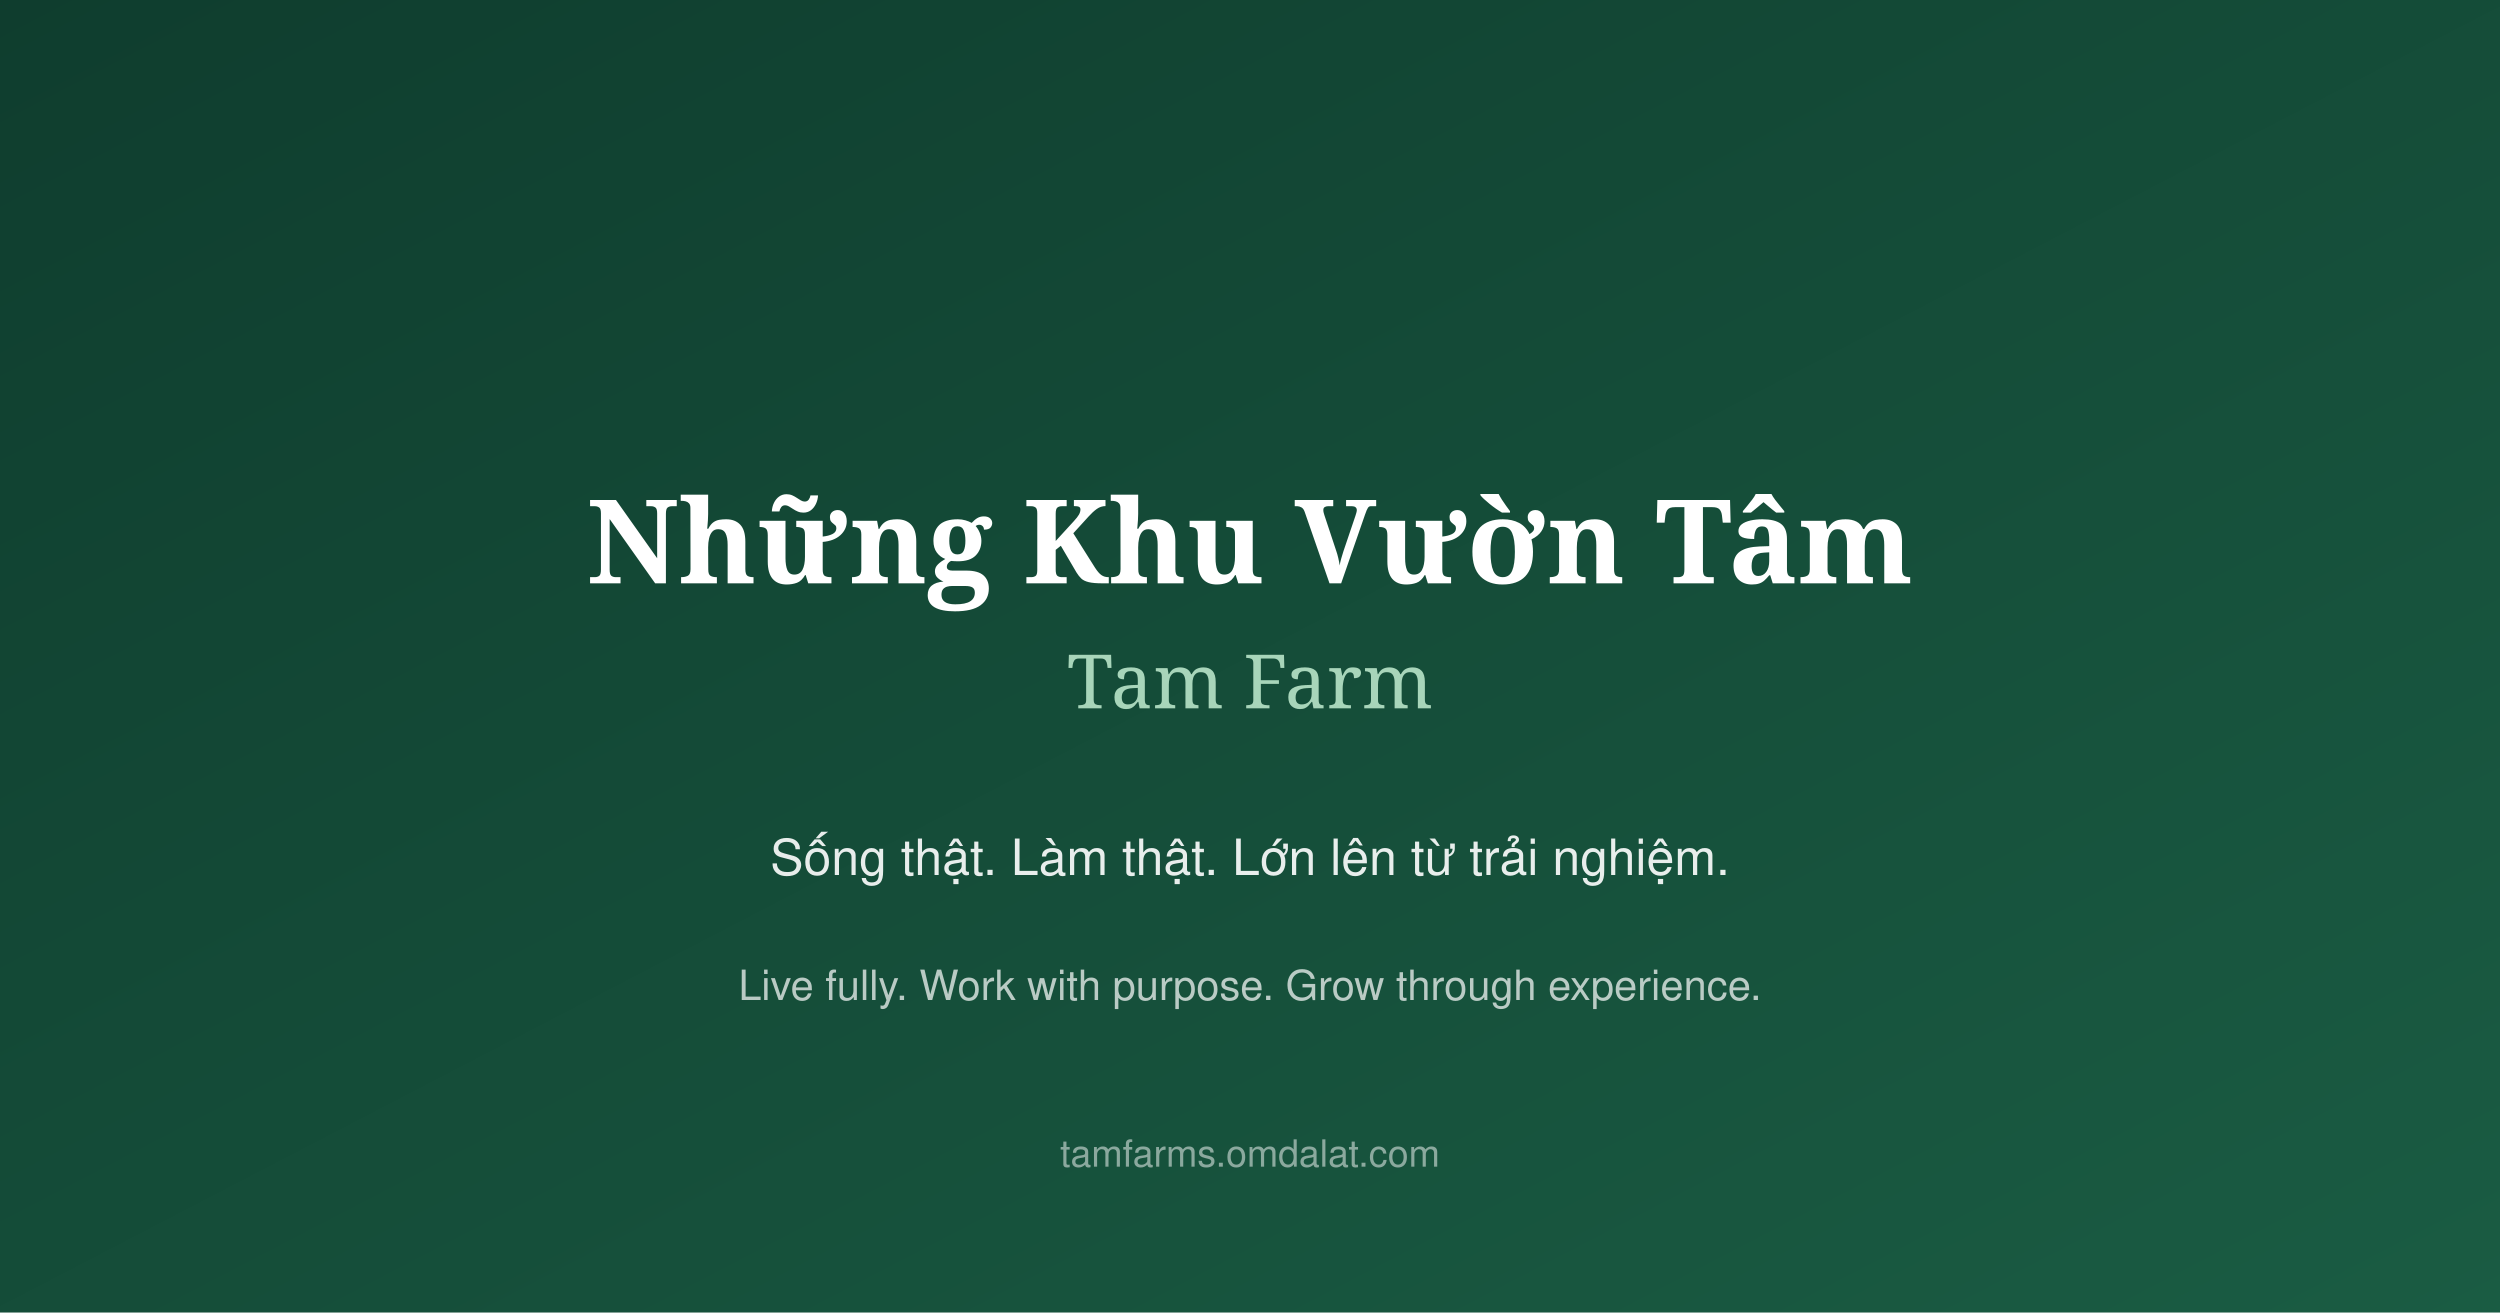
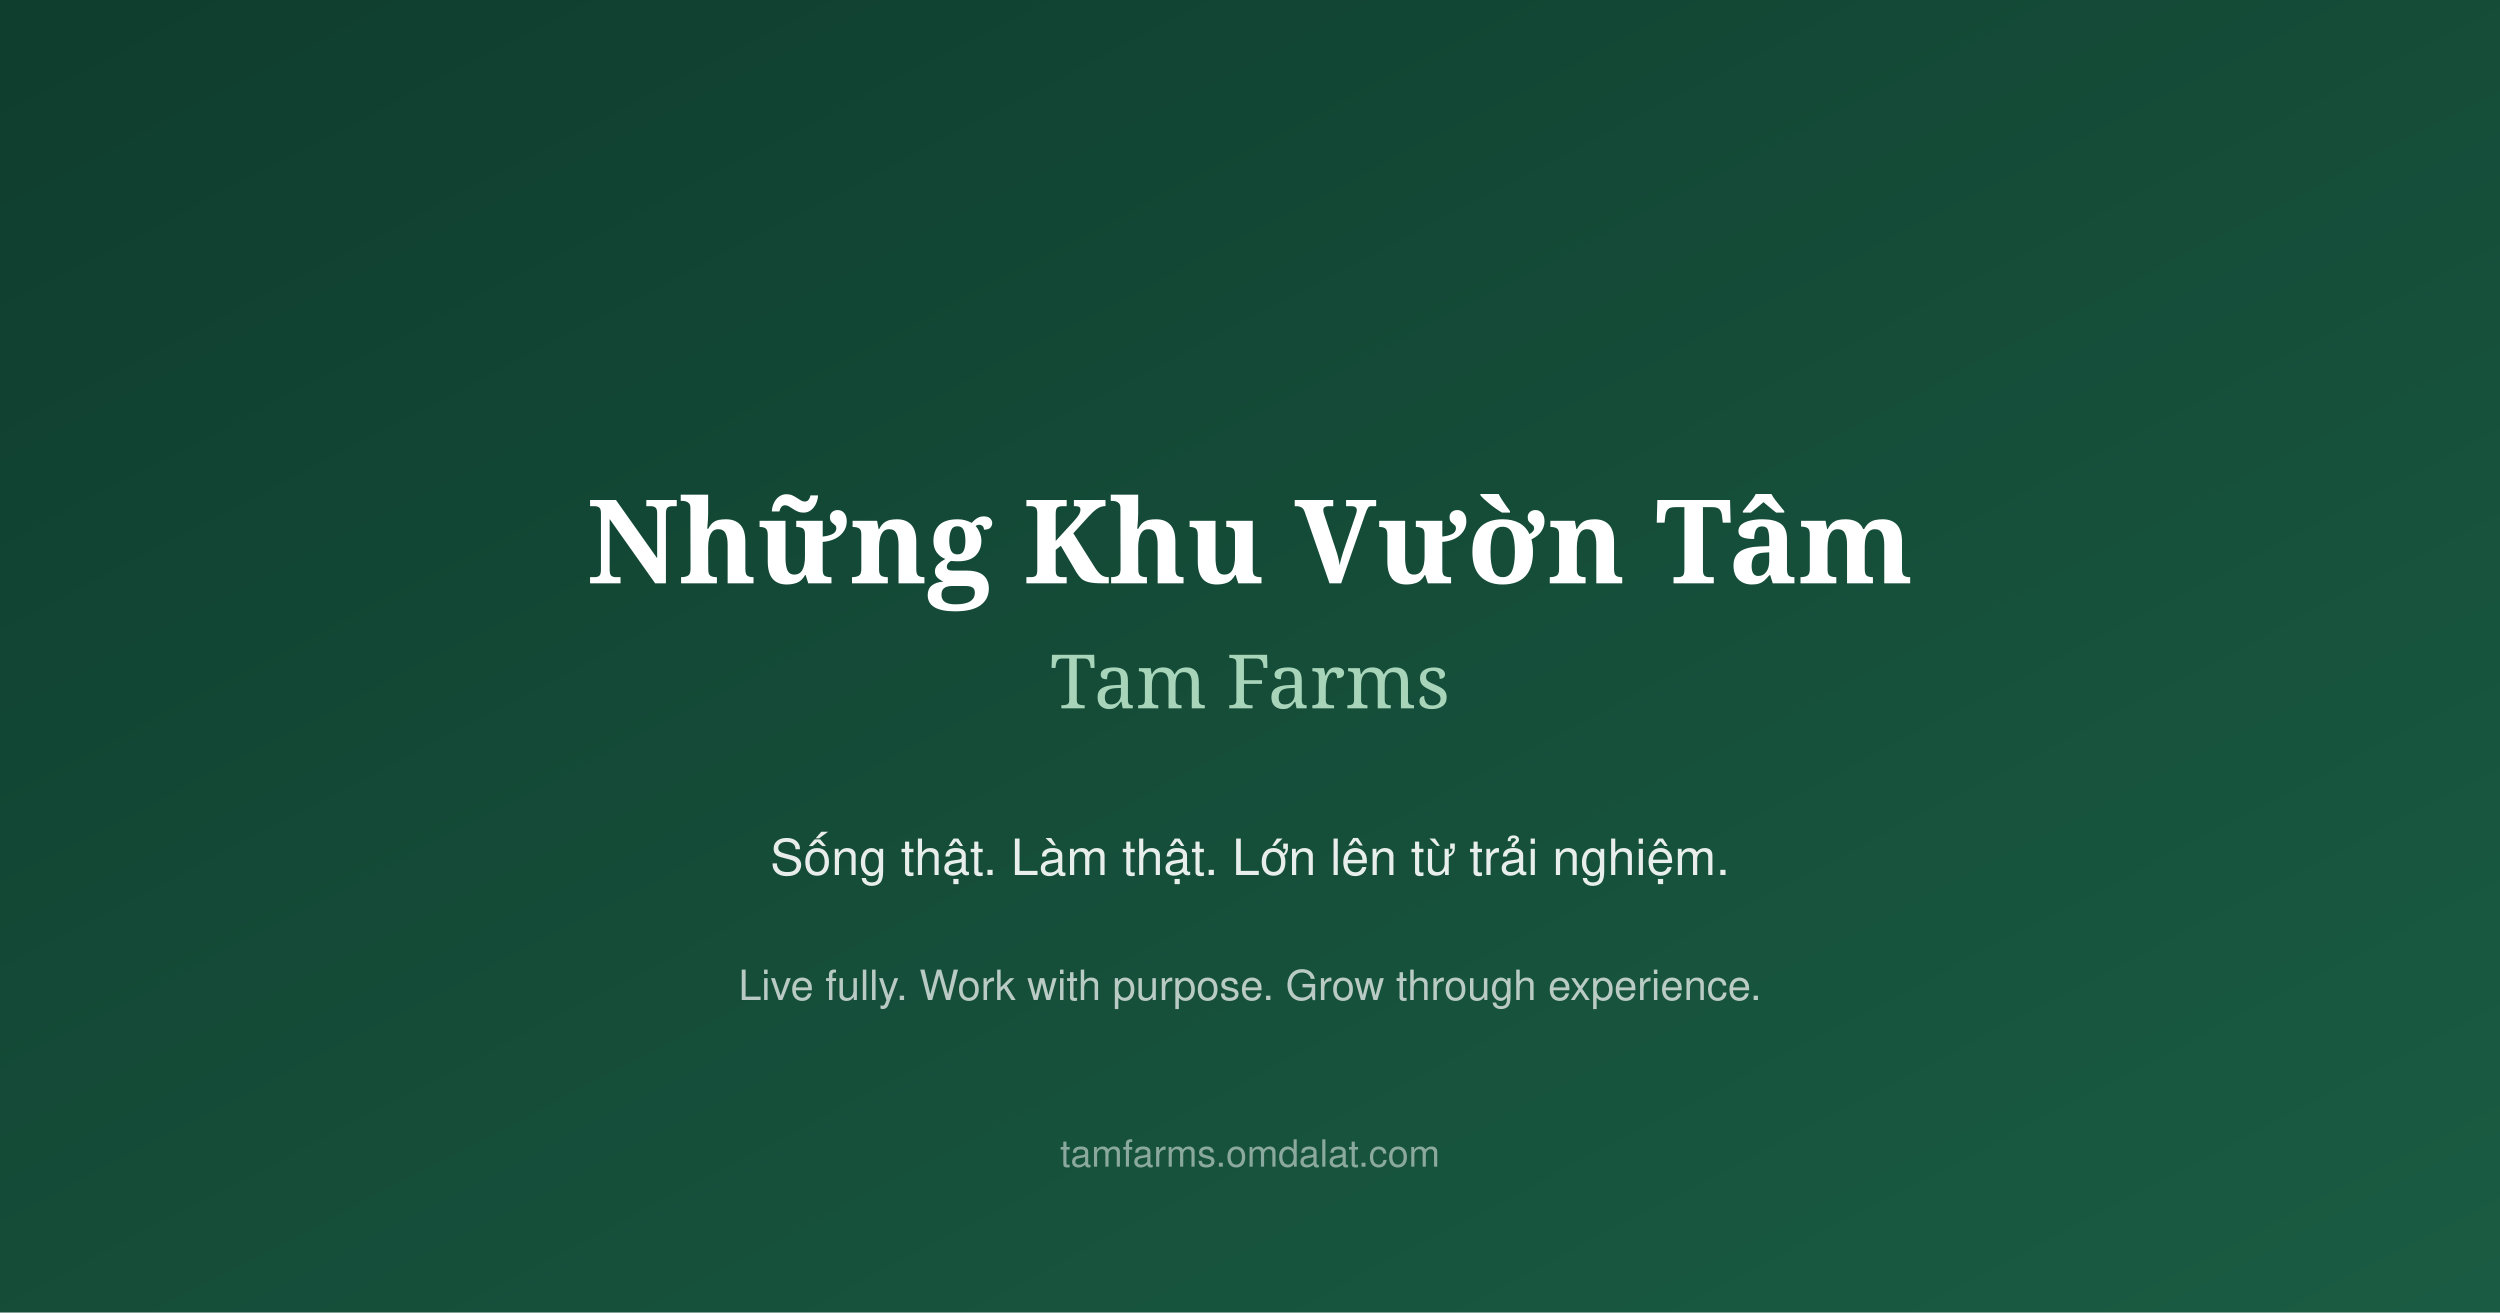
<svg xmlns="http://www.w3.org/2000/svg" width="1200" height="630" viewBox="0 0 1200 630">
  <defs>
    <linearGradient id="bg" x1="0%" y1="0%" x2="100%" y2="100%">
      <stop offset="0%" style="stop-color:#0f3d2e" />
      <stop offset="100%" style="stop-color:#1a5c43" />
    </linearGradient>
  </defs>
  <rect width="1200" height="630" fill="url(#bg)" />
  <text x="600" y="280" font-family="Georgia, serif" font-size="56" fill="white" text-anchor="middle" font-weight="bold">Những Khu Vườn Tâm</text>
-   <text x="600" y="340" font-family="Georgia, serif" font-size="36" fill="#a8d5ba" text-anchor="middle">Tam Farm</text>
+   <text x="600" y="340" font-family="Georgia, serif" font-size="36" fill="#a8d5ba" text-anchor="middle">Tam Farms</text>
  <text x="600" y="420" font-family="Helvetica, sans-serif" font-size="24" fill="white" text-anchor="middle" opacity="0.9">Sống thật. Làm thật. Lớn lên từ trải nghiệm.</text>
  <text x="600" y="480" font-family="Helvetica, sans-serif" font-size="20" fill="white" text-anchor="middle" opacity="0.7">Live fully. Work with purpose. Grow through experience.</text>
  <text x="600" y="560" font-family="Helvetica, sans-serif" font-size="18" fill="white" text-anchor="middle" opacity="0.5">tamfarms.omdalat.com</text>
</svg>
